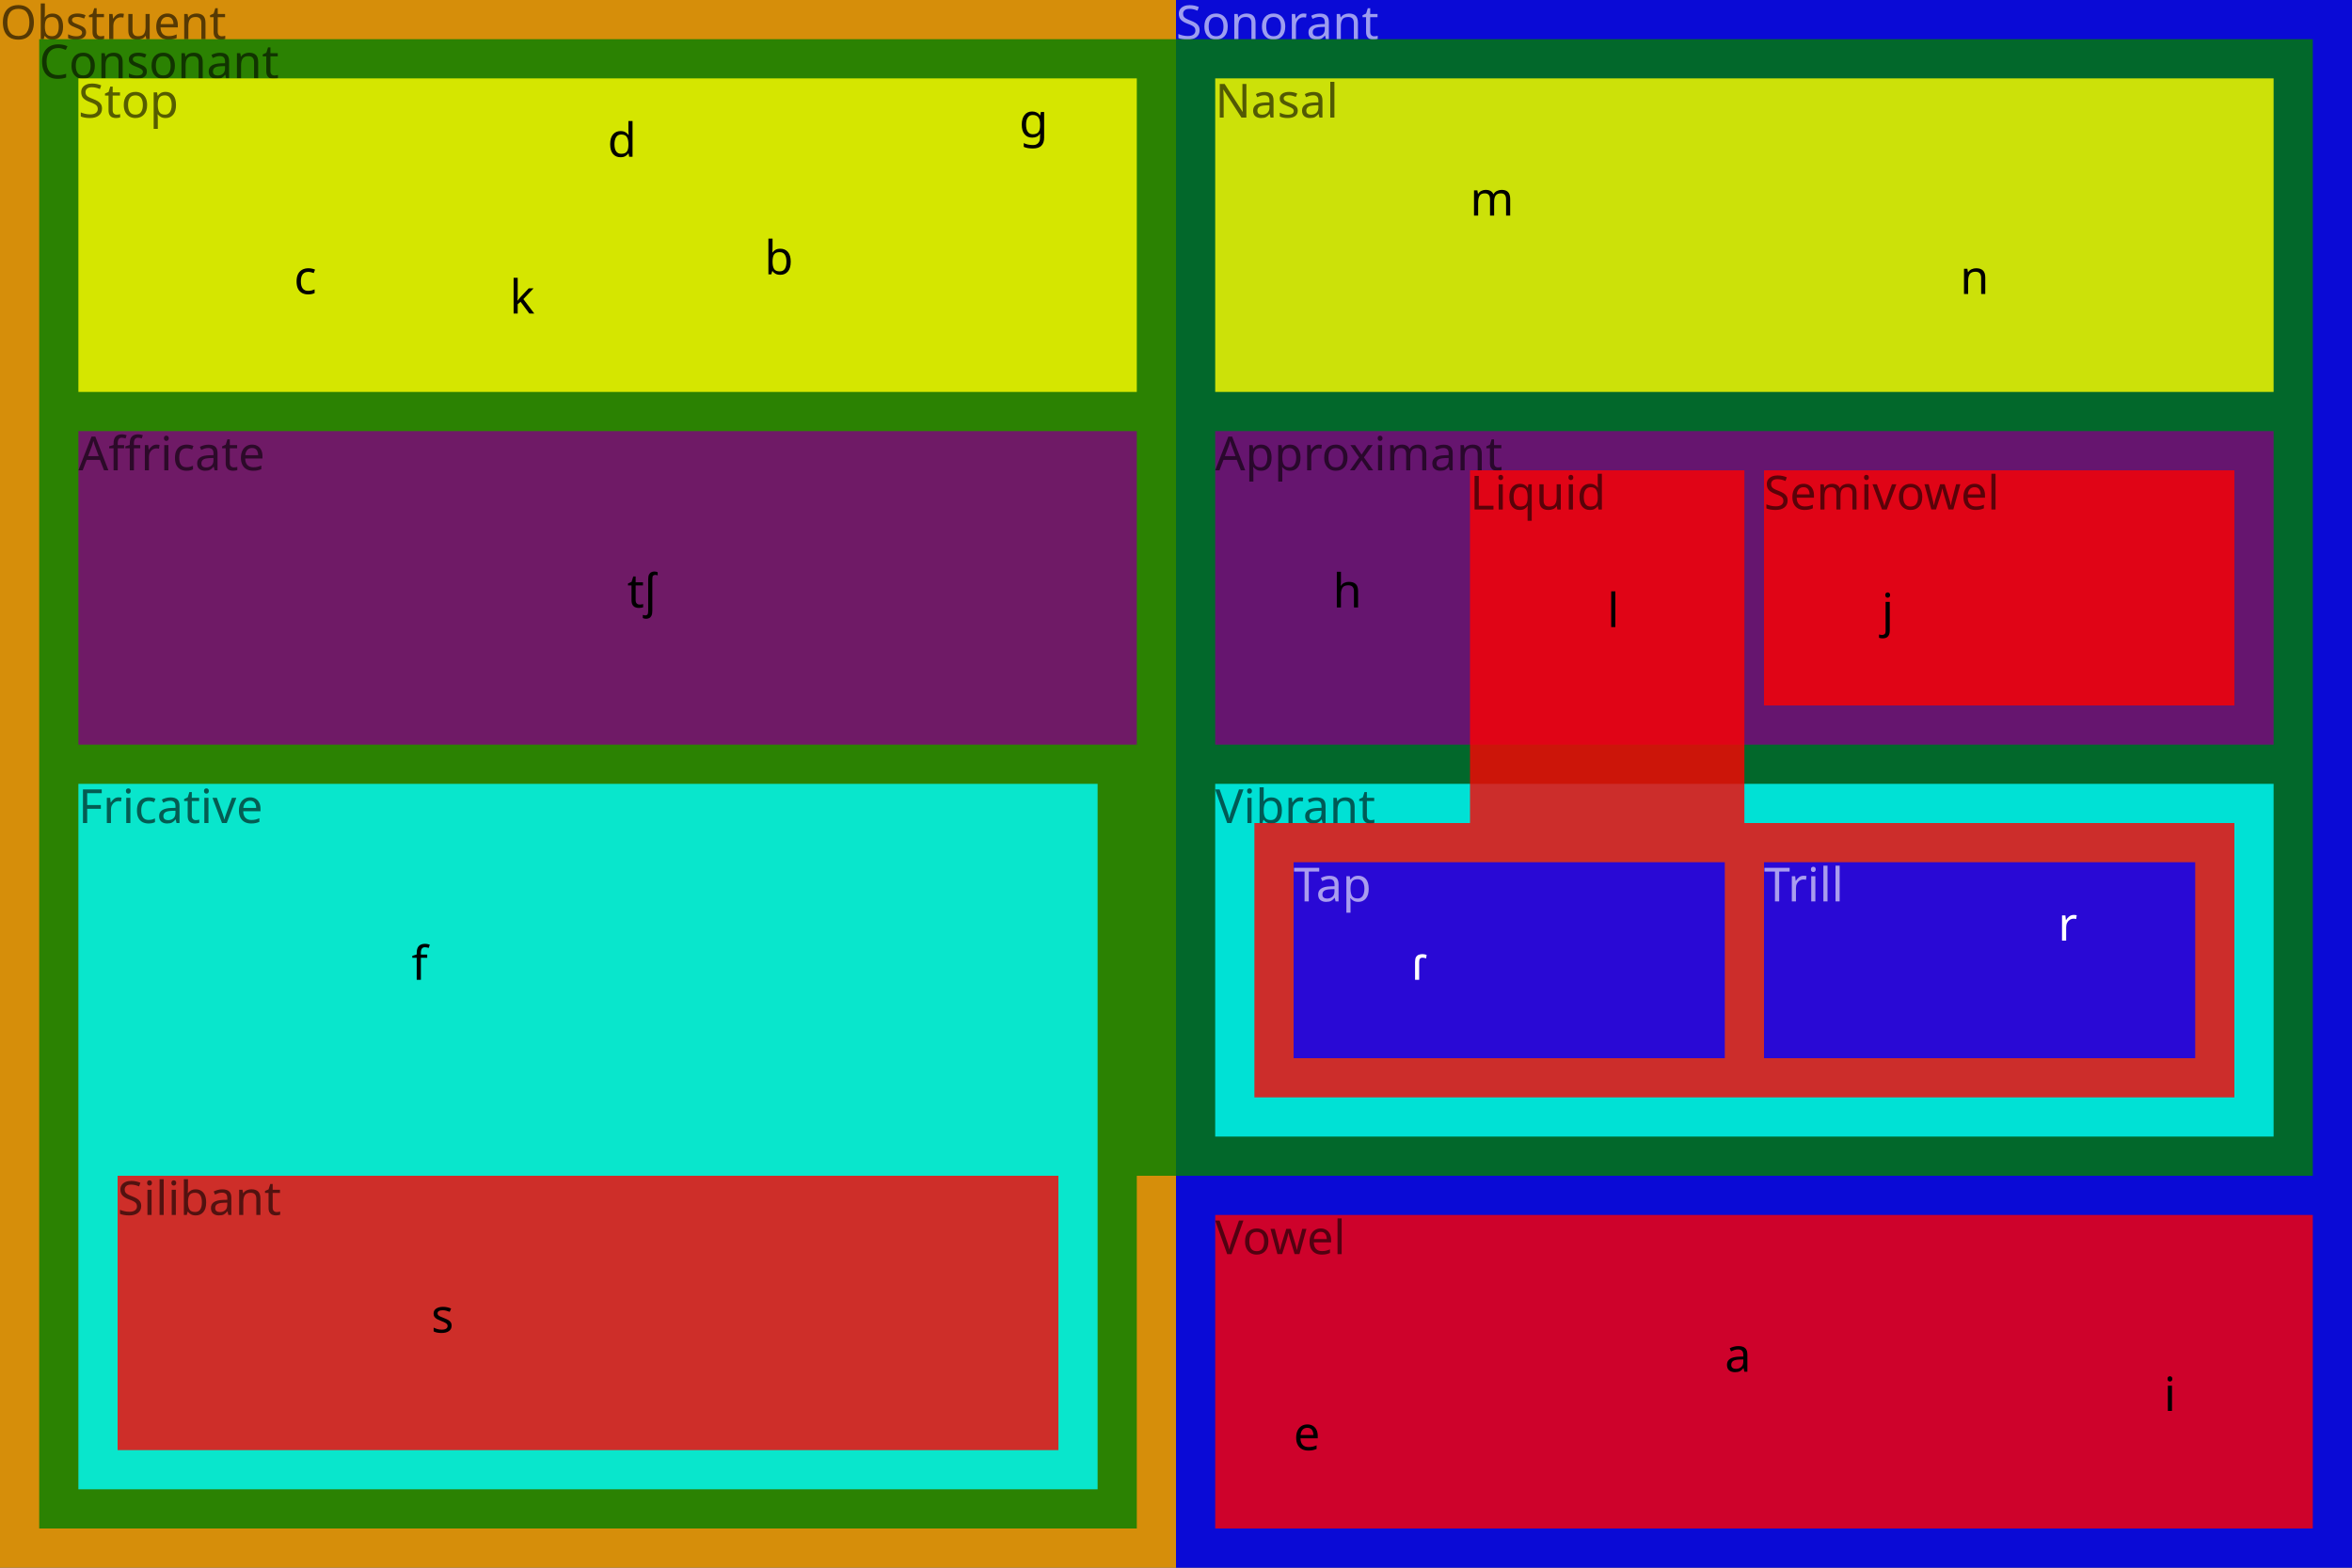
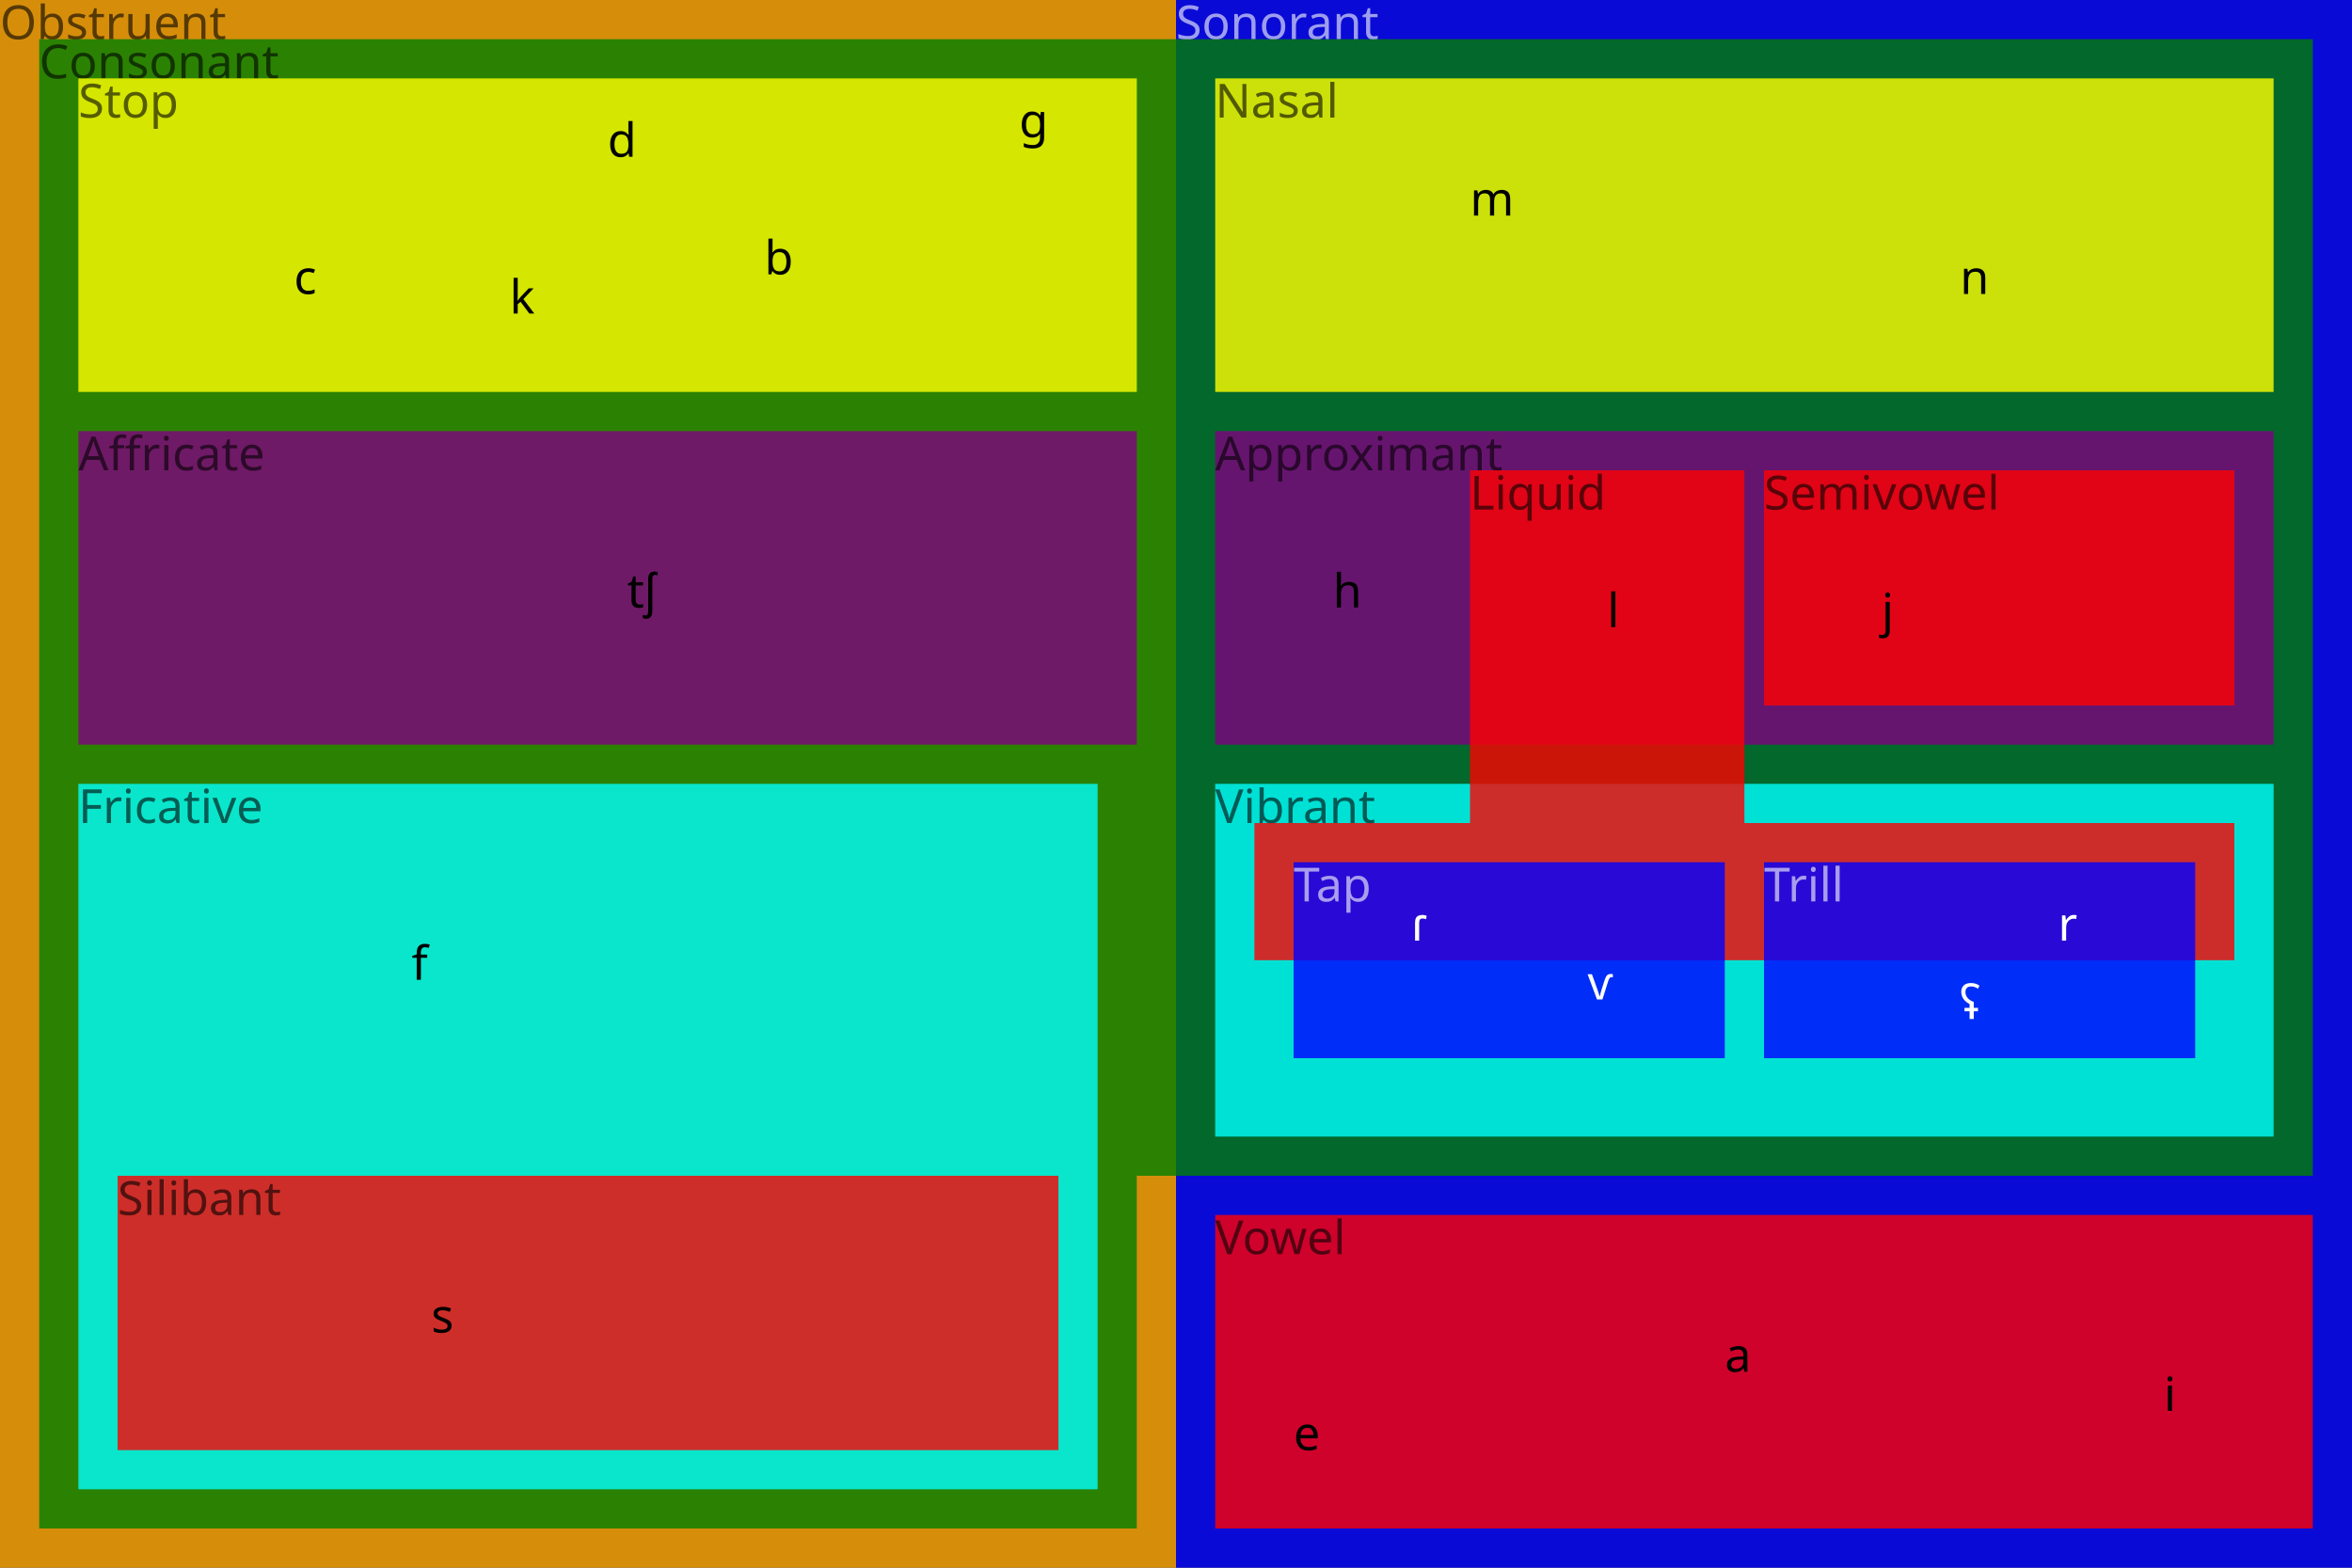
<svg xmlns="http://www.w3.org/2000/svg" width="1200" height="800" version="1.1">
  <style>
		svg{font-family:"Verdana";}
		text{fill:black;font-size:24px;opacity:0.6;}
		rect{opacity:0.8;}
		.light{fill:white!important;}
		.phone text{fill:black;opacity:1;}
	</style>
  <a href="https://en.wikipedia.org/wiki/Phone_(phonetics)">
    <rect x="0" y="0" width="1200" height="800" fill="black" />
  </a>
  <a href="https://en.wikipedia.org/wiki/Obstruent">
    <rect x="0" y="0" width="600" height="800" fill="orange" />
    <text x="0" y="20">Obstruent</text>
  </a>
  <a href="https://en.wikipedia.org/wiki/Sonorant">
    <rect x="600" y="0" width="600" height="800" fill="blue" />
    <text class="light" x="600" y="20">Sonorant</text>
  </a>
  <a href="https://en.wikipedia.org/wiki/Consonant">
    <rect x="20" y="20" width="1160" height="580" fill="green" />
    <rect x="20" y="600" width="560" height="180" fill="green" />
    <text x="20" y="40">Consonant</text>
  </a>
  <a href="https://en.wikipedia.org/wiki/Vowel">
    <rect x="620" y="620" width="560" height="160" fill="red" />
    <text x="620" y="640">Vowel</text>
  </a>
  <a href="https://en.wikipedia.org/wiki/Nasal_consonant">
    <rect x="620" y="40" width="540" height="160" fill="yellow" />
    <text x="620" y="60">Nasal</text>
  </a>
  <a href="https://en.wikipedia.org/wiki/Approximant_consonant">
    <rect x="620" y="220" width="540" height="160" fill="purple" />
    <text x="620" y="240">Approximant</text>
  </a>
  <a href="https://en.wikipedia.org/wiki/Semivowel">
    <rect x="900" y="240" width="240" height="120" fill="red" />
    <text x="900" y="260">Semivowel</text>
  </a>
  <a href="https://en.wikipedia.org/wiki/Vibrant_consonant">
    <rect x="620" y="400" width="540" height="180" fill="cyan" />
    <text x="620" y="420">Vibrant</text>
  </a>
  <a href="https://en.wikipedia.org/wiki/Liquid_consonant">
    <rect x="750" y="240" width="140" height="180" fill="red" />
-     <rect x="640" y="420" width="500" height="140" fill="red" />
+     <rect x="640" y="420" width="500" height="70" fill="red" />
    <text x="750" y="260">Liquid</text>
  </a>
  <a href="https://en.wikipedia.org/wiki/Flap_consonant">
    <rect x="660" y="440" width="220" height="100" fill="blue" />
    <text class="light" x="660" y="460">Tap</text>
  </a>
  <a href="https://en.wikipedia.org/wiki/Trill_consonant">
    <rect x="900" y="440" width="220" height="100" fill="blue" />
    <text class="light" x="900" y="460">Trill</text>
  </a>
  <a href="https://en.wikipedia.org/wiki/Stop_consonant">
    <rect x="40" y="40" width="540" height="160" fill="yellow" />
    <text x="40" y="60">Stop</text>
  </a>
  <a href="https://en.wikipedia.org/wiki/Affricate_consonant">
    <rect x="40" y="220" width="540" height="160" fill="purple" />
    <text x="40" y="240">Affricate</text>
  </a>
  <a href="https://en.wikipedia.org/wiki/Fricative_consonant">
    <rect x="40" y="400" width="520" height="360" fill="cyan" />
    <text x="40" y="420">Fricative</text>
  </a>
  <a href="https://en.wikipedia.org/wiki/Silibant">
    <rect x="60" y="600" width="480" height="140" fill="red" />
    <text x="60" y="620">Silibant</text>
  </a>
  <g class="phone">
    <a href="https://en.wikipedia.org/wiki/Open_front_unrounded_vowel">
      <text x="880" y="700">a</text>
    </a>
    <a href="https://en.wikipedia.org/wiki/Voiced_bilabial_stop">
      <text x="390" y="140">b</text>
    </a>
    <a href="https://en.wikipedia.org/wiki/Voiceless_palatal_stop">
      <text x="150" y="150">c</text>
    </a>
    <a href="https://en.wikipedia.org/wiki/Voiced_alveolar_stop">
      <text x="310" y="80">d</text>
    </a>
    <a href="https://en.wikipedia.org/wiki/Close-mid_front_unrounded_vowel">
      <text x="660" y="740">e</text>
    </a>
    <a href="https://en.wikipedia.org/wiki/Voiceless_labiodental_fricative">
      <text x="210" y="500">f</text>
    </a>
    <a href="https://en.wikipedia.org/wiki/Voiced_velar_stop">
      <text x="520" y="70">g</text>
    </a>
    <a href="https://en.wikipedia.org/wiki/Voiceless_glottal_fricative">
      <text x="680" y="310">h</text>
    </a>
    <a href="https://en.wikipedia.org/wiki/Close_front_unrounded_vowel">
      <text x="1104" y="720">i</text>
    </a>
    <a href="https://en.wikipedia.org/wiki/Palatal_approximant">
      <text x="960" y="320">j</text>
    </a>
    <a href="https://en.wikipedia.org/wiki/Voiceless_velar_stop">
      <text x="260" y="160">k</text>
    </a>
    <a href="https://en.wikipedia.org/wiki/Alveolar_lateral_approximant">
      <text x="820" y="320">l</text>
    </a>
    <a href="https://en.wikipedia.org/wiki/Bilabial_nasal">
      <text x="750" y="110">m</text>
    </a>
    <a href="https://en.wikipedia.org/wiki/Alveolar_nasal">
      <text x="1000" y="150">n</text>
    </a>
    <a href="https://en.wikipedia.org/wiki/Alveolar_trill">
      <text class="light" x="1050" y="480">r</text>
    </a>
    <a href="https://en.wikipedia.org/wiki/Alveolar_flap">
-       <text class="light" x="720" y="500">ɾ</text>
+       <text class="light" x="720" y="480">ɾ</text>
    </a>
    <a href="https://en.wikipedia.org/wiki/Voiceless_alveolar_sibilant">
      <text x="220" y="680">s</text>
    </a>
    <a href="https://en.wikipedia.org/wiki/Voiceless_palato-alveolar_affricate">
      <text x="320" y="310">tʃ</text>
    </a>
+     <a href="https://en.wikipedia.org/wiki/Labiodental_flap">
+       <text class="light" x="810" y="510">ⱱ</text>
+     </a>
+     <a href="https://en.wikipedia.org/wiki/Voiced_epiglottal_trill">
+       <text class="light" x="1000" y="520">ʢ</text>
+     </a>
  </g>
</svg>
